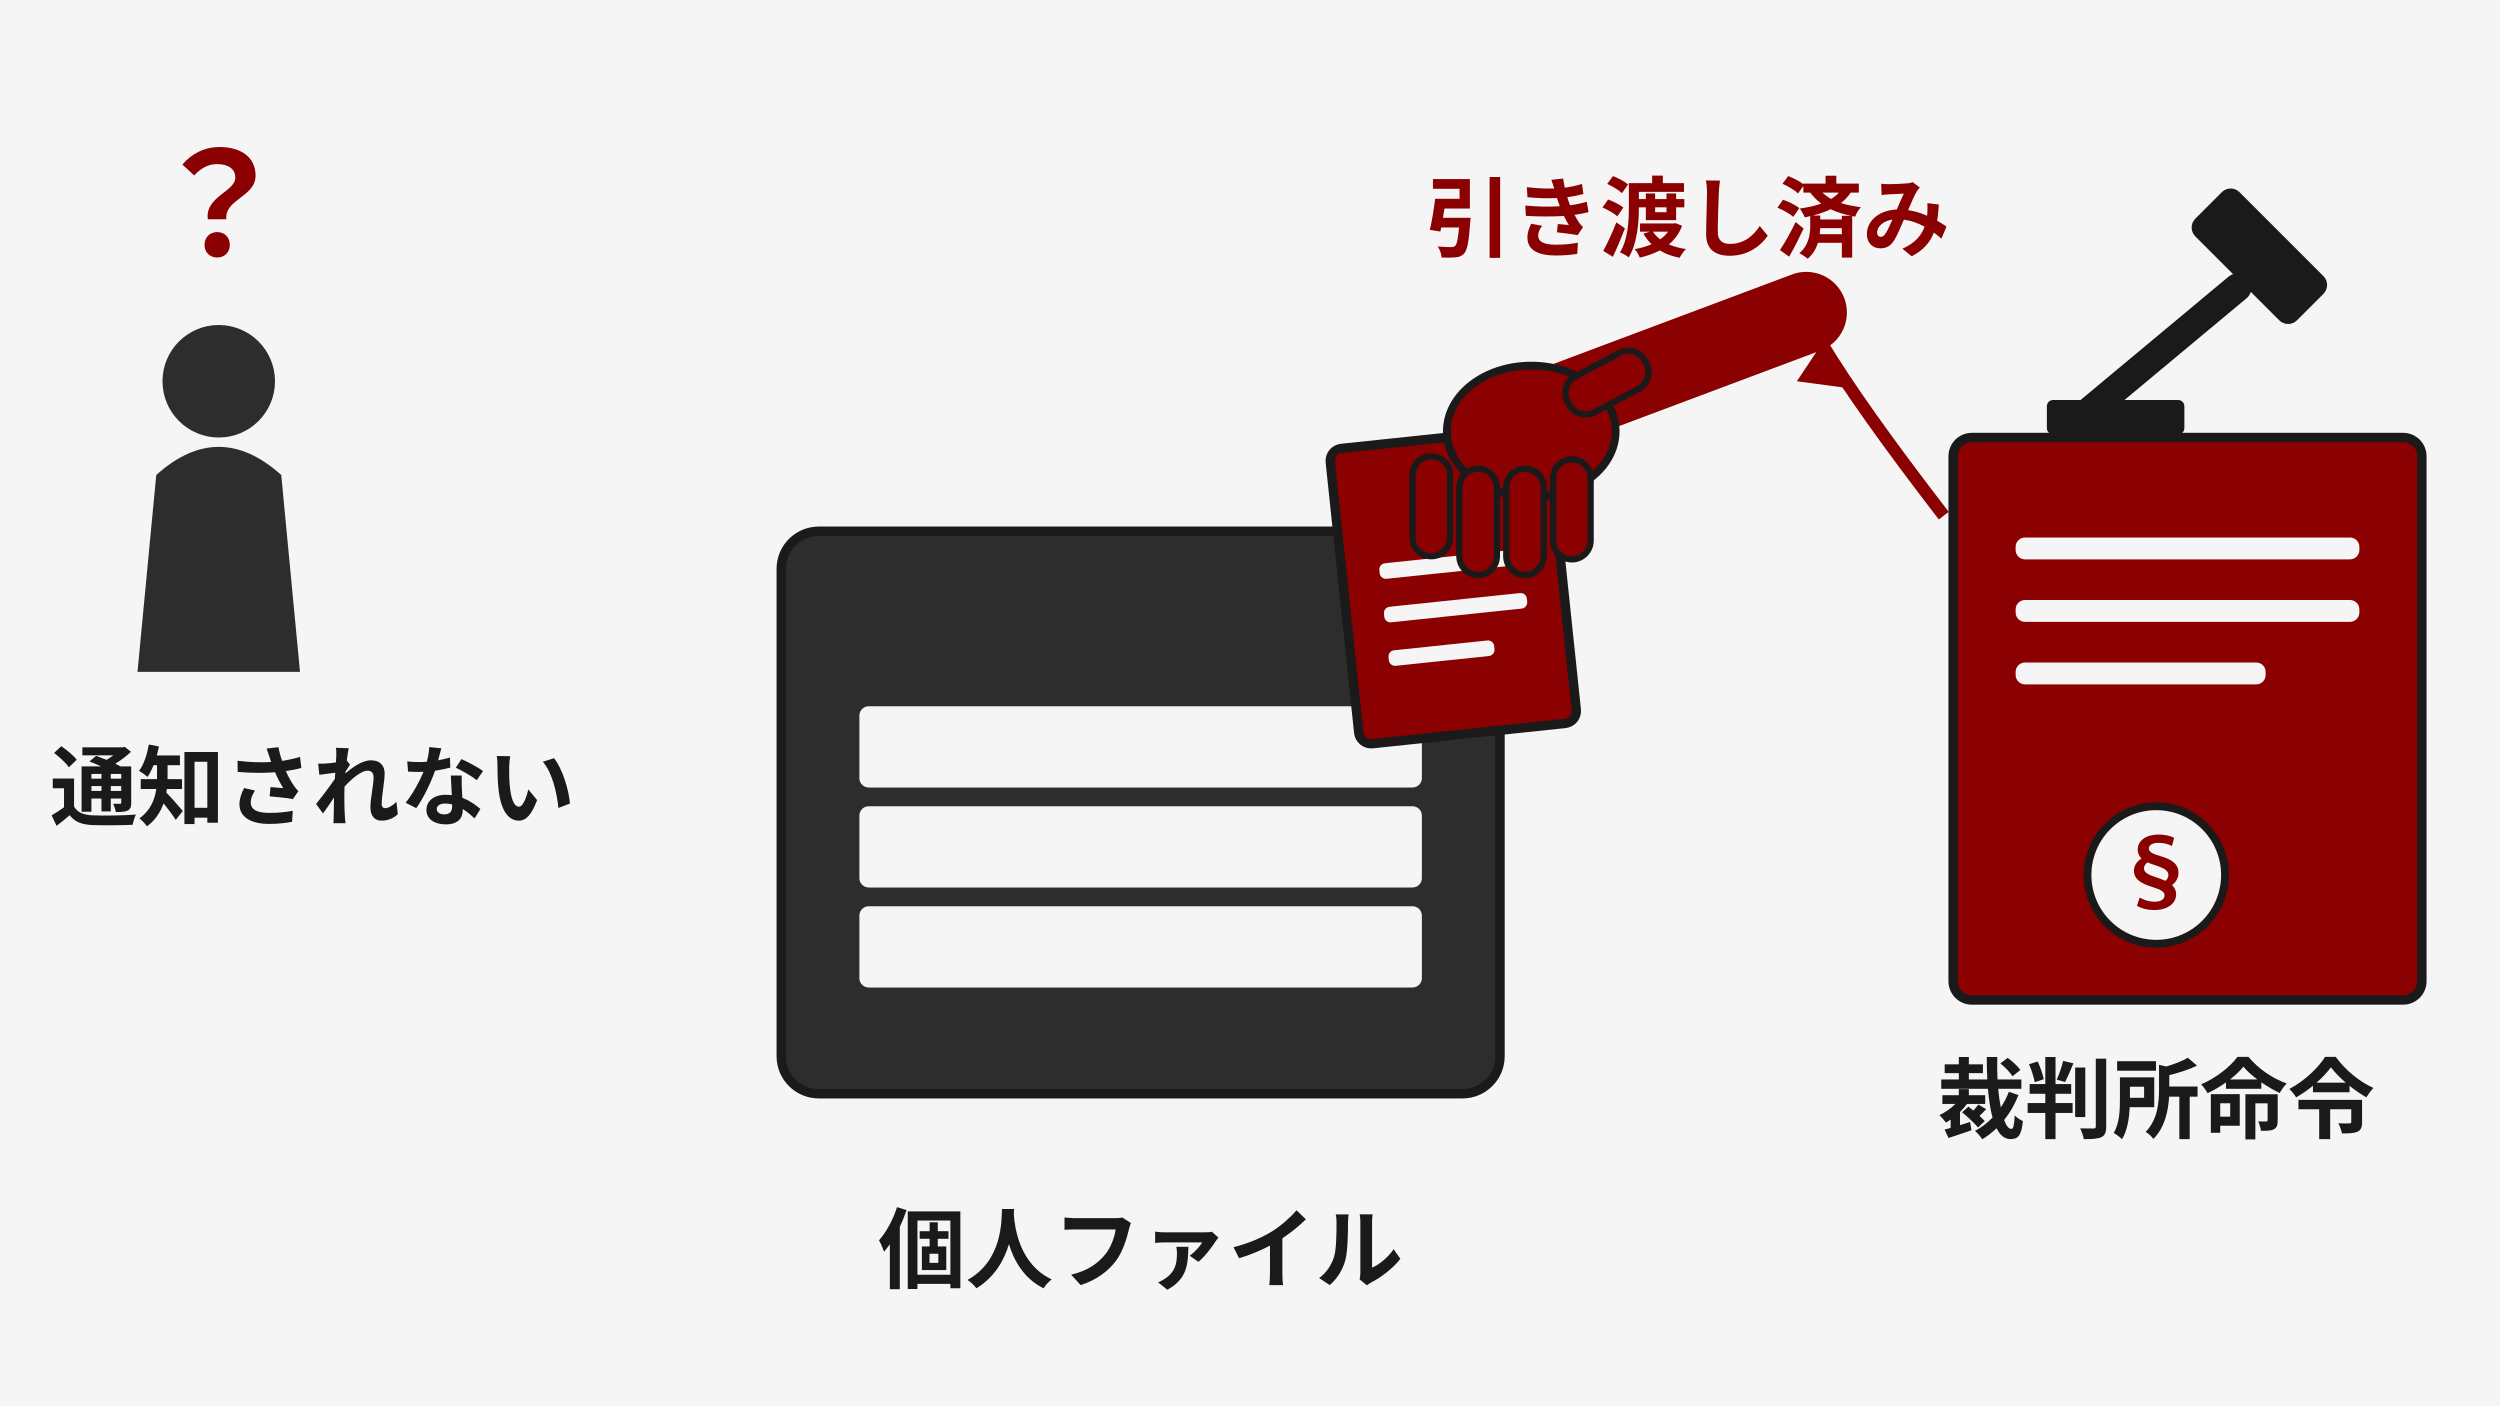
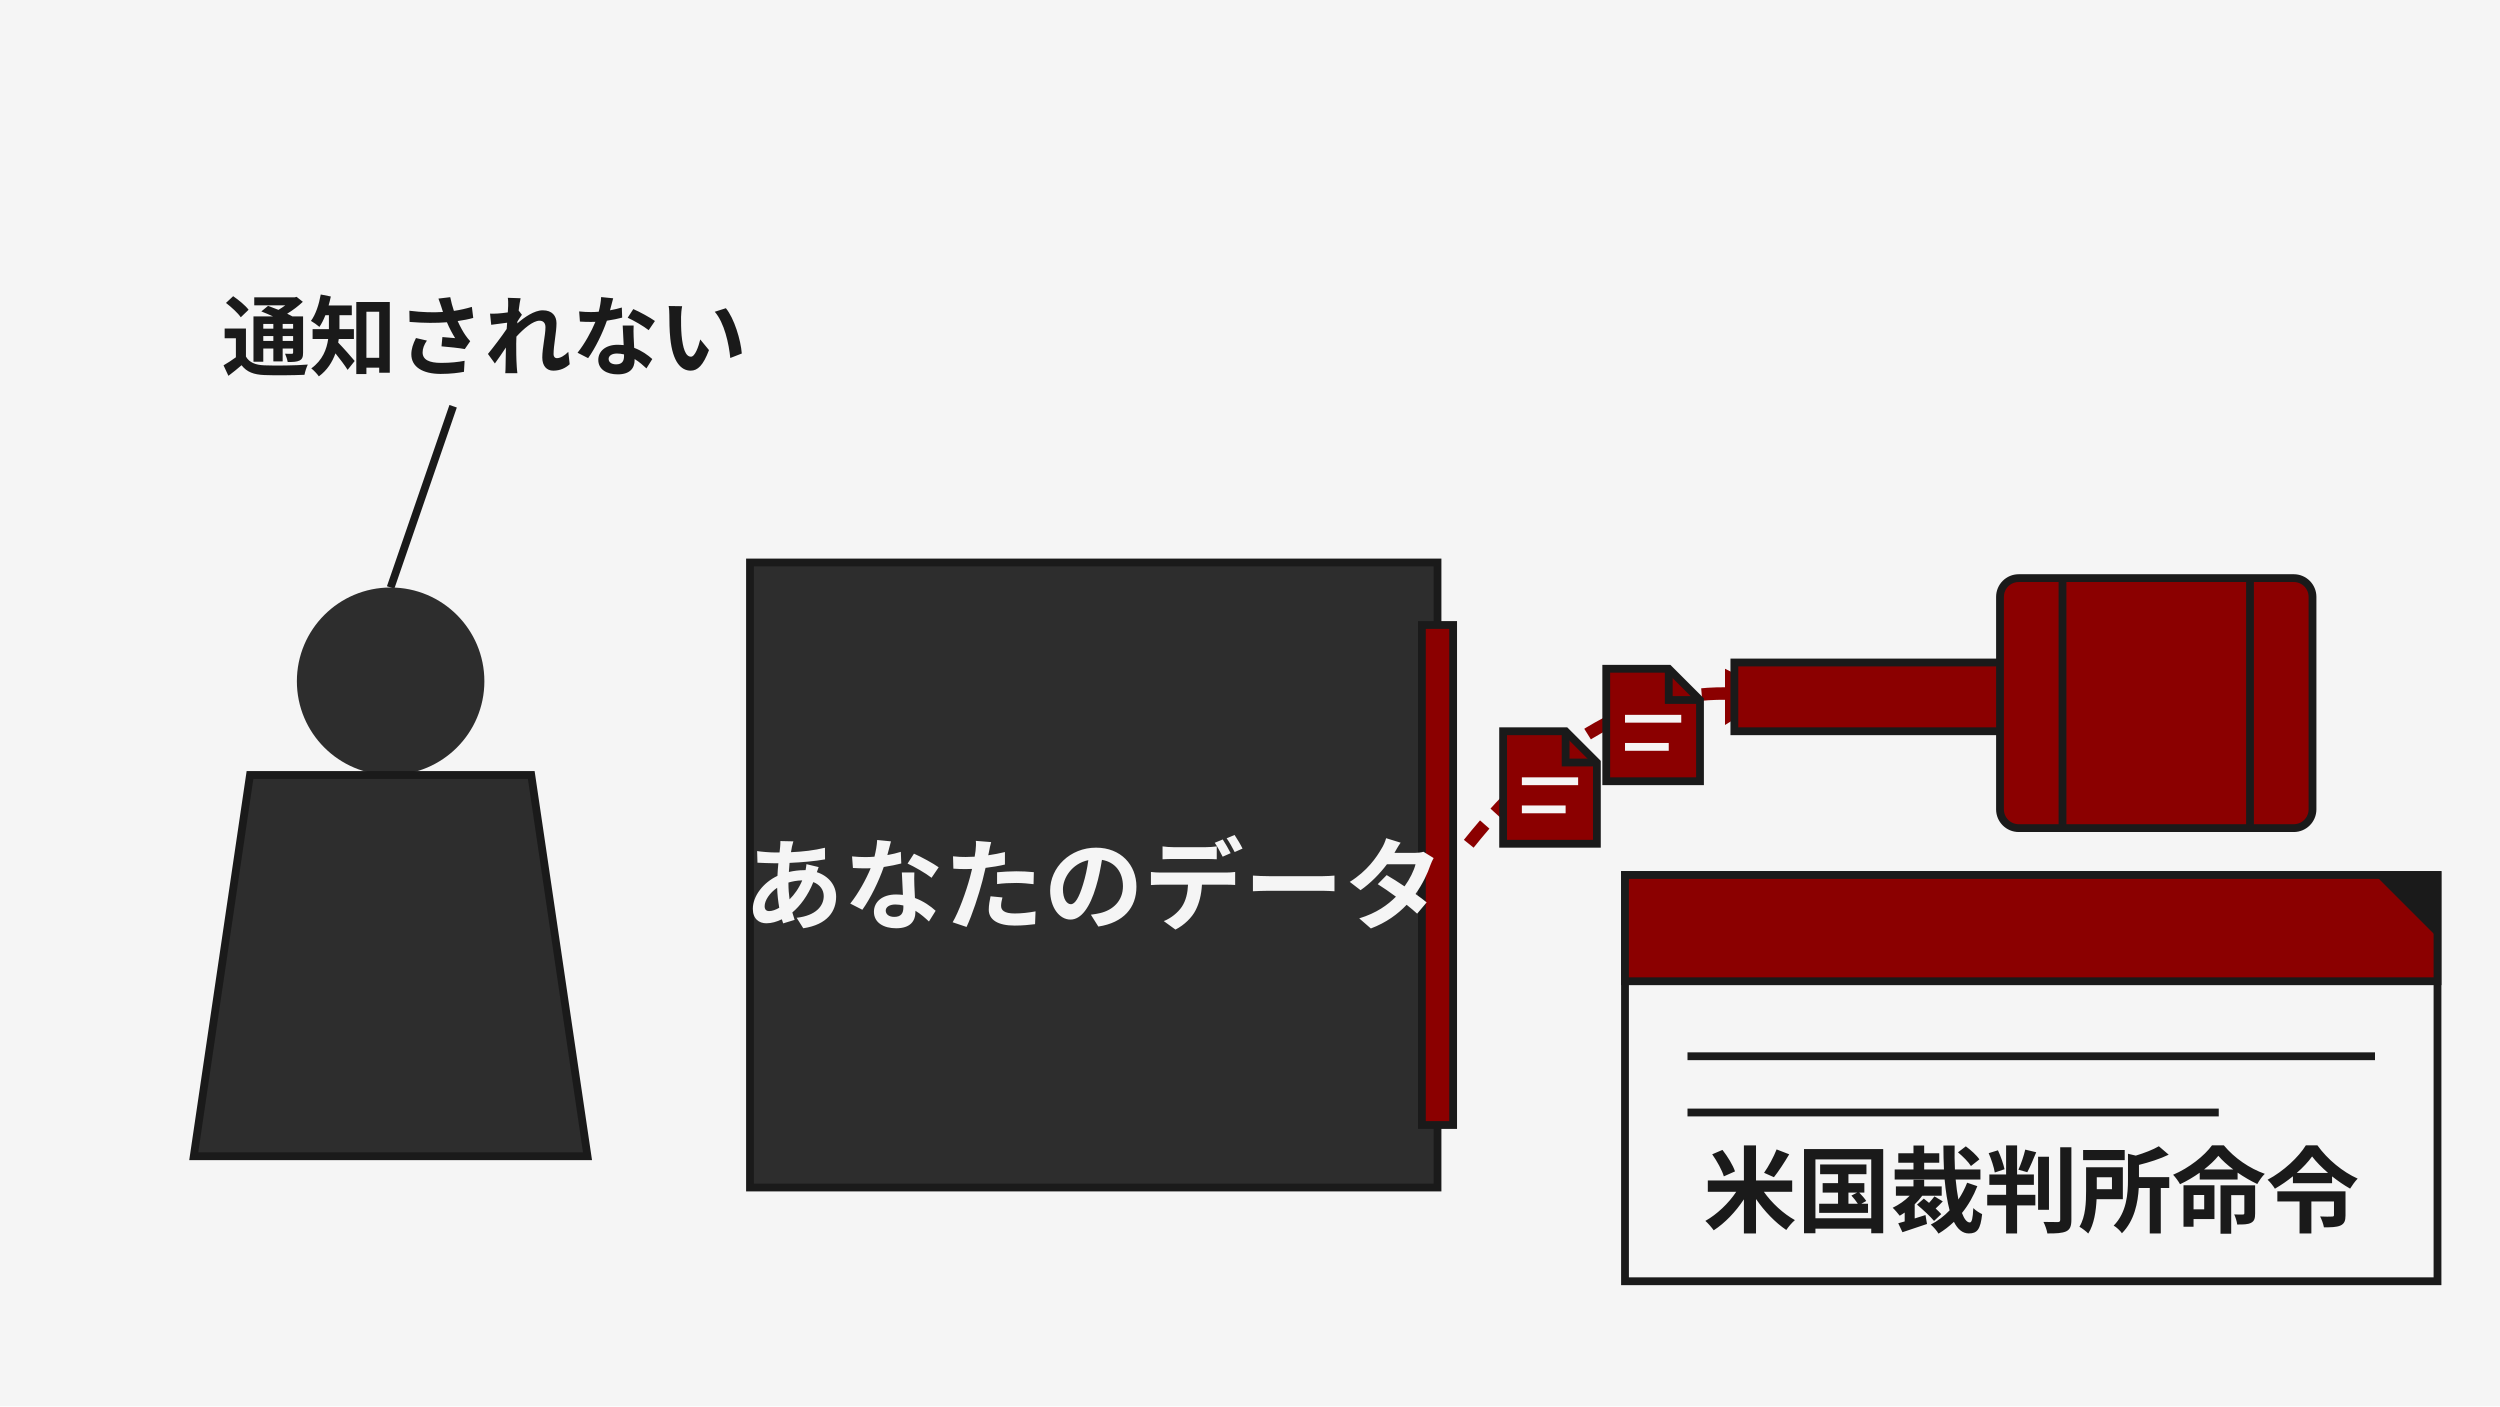
- <svg xmlns="http://www.w3.org/2000/svg" viewBox="0 0 800 450" width="800" height="450" role="img" aria-label="A court order forces a cloud company to hand over your private files while the owner is never told." font-family="'Hiragino Sans', 'Yu Gothic', 'Meiryo', 'Noto Sans CJK JP', sans-serif">
-   <rect x="0" y="0" width="800" height="450" fill="#f5f5f5" />
-   <text x="70" y="82" font-family="'Hiragino Sans', 'Yu Gothic', 'Meiryo', 'Noto Sans CJK JP', sans-serif" font-size="46" font-weight="bold" fill="#8b0000" text-anchor="middle">？</text>
-   <circle cx="70" cy="122" r="18" fill="#2d2d2d" />
-   <path d="M44 215 L50 152 Q70 134 90 152 L96 215 Z" fill="#2d2d2d" />
-   <text x="16" y="262" font-family="'Hiragino Sans', 'Yu Gothic', 'Meiryo', 'Noto Sans CJK JP', sans-serif" font-size="28" font-weight="bold" fill="#1a1a1a" text-anchor="start">通知されない</text>
-   <rect x="250" y="170" width="230" height="180" rx="12" fill="#2d2d2d" stroke="#1a1a1a" stroke-width="3" />
-   <rect x="275" y="290" width="180" height="26" rx="3" fill="#f5f5f5" />
-   <rect x="275" y="258" width="180" height="26" rx="3" fill="#f5f5f5" />
-   <rect x="275" y="226" width="180" height="26" rx="3" fill="#f5f5f5" />
-   <text x="365" y="410" font-family="'Hiragino Sans', 'Yu Gothic', 'Meiryo', 'Noto Sans CJK JP', sans-serif" font-size="28" font-weight="bold" fill="#1a1a1a" text-anchor="middle">個人ファイル</text>
-   <g transform="rotate(-6 465 187)">
-     <rect x="430" y="140" width="70" height="95" rx="4" fill="#8b0000" stroke="#1a1a1a" stroke-width="3" />
-     <rect x="442" y="178" width="46" height="5" rx="2" fill="#f5f5f5" />
-     <rect x="442" y="192" width="46" height="5" rx="2" fill="#f5f5f5" />
-     <rect x="442" y="206" width="34" height="5" rx="2" fill="#f5f5f5" />
+ <svg xmlns="http://www.w3.org/2000/svg" viewBox="0 0 800 450" width="800" height="450" role="img" aria-label="A US court order pulls red files out of the back of your dark data box while you stand facing away and are never told." font-family="'Hiragino Sans', 'Yu Gothic', 'Meiryo', 'Noto Sans CJK JP', sans-serif">
+   <rect width="800" height="450" fill="#f5f5f5" />
+   <text x="155" y="118" font-family="'Hiragino Sans', 'Yu Gothic', 'Meiryo', 'Noto Sans CJK JP', sans-serif" font-size="28" font-weight="700" fill="#1a1a1a" text-anchor="middle">通知されない</text>
+   <line x1="145" y1="130" x2="125" y2="188" stroke="#1a1a1a" stroke-width="2.5" />
+   <circle cx="125" cy="218" r="30" fill="#2d2d2d" />
+   <path d="M 80 248 L 170 248 L 188 370 L 62 370 Z" fill="#2d2d2d" stroke="#1a1a1a" stroke-width="2.5" />
+   <rect x="240" y="180" width="220" height="200" fill="#2d2d2d" stroke="#1a1a1a" stroke-width="2.5" />
+   <rect x="455" y="200" width="10" height="160" fill="#8b0000" stroke="#1a1a1a" stroke-width="2.5" />
+   <text x="350" y="295" font-family="'Hiragino Sans', 'Yu Gothic', 'Meiryo', 'Noto Sans CJK JP', sans-serif" font-size="32" font-weight="700" fill="#f5f5f5" text-anchor="middle">あなたのデータ</text>
+   <path d="M 470 270 Q 510 220 555 222" fill="none" stroke="#8b0000" stroke-width="4" stroke-dasharray="8,5" />
+   <polygon points="568,222 552,214 552,232" fill="#8b0000" />
+   <g transform="translate(495, 252)">
+     <path d="M -14 -18 L 6 -18 L 16 -8 L 16 18 L -14 18 Z" fill="#8b0000" stroke="#1a1a1a" stroke-width="2.5" />
+     <path d="M 6 -18 L 6 -8 L 16 -8" fill="none" stroke="#1a1a1a" stroke-width="2.5" />
+     <line x1="-8" y1="-2" x2="10" y2="-2" stroke="#f5f5f5" stroke-width="2.5" />
+     <line x1="-8" y1="7" x2="6" y2="7" stroke="#f5f5f5" stroke-width="2.5" />
  </g>
-   <line x1="578" y1="100" x2="498" y2="130" stroke="#8b0000" stroke-width="26" stroke-linecap="round" />
-   <ellipse cx="490" cy="138" rx="27" ry="21" fill="#8b0000" stroke="#1a1a1a" stroke-width="2.5" />
-   <rect x="452" y="146" width="12" height="32" rx="6" fill="#8b0000" stroke="#1a1a1a" stroke-width="2" />
-   <rect x="467" y="150" width="12" height="34" rx="6" fill="#8b0000" stroke="#1a1a1a" stroke-width="2" />
-   <rect x="482" y="150" width="12" height="34" rx="6" fill="#8b0000" stroke="#1a1a1a" stroke-width="2" />
-   <rect x="497" y="147" width="12" height="32" rx="6" fill="#8b0000" stroke="#1a1a1a" stroke-width="2" />
-   <rect x="500" y="116" width="28" height="13" rx="6" fill="#8b0000" stroke="#1a1a1a" stroke-width="2" transform="rotate(-28 514 122)" />
-   <text x="540" y="80" font-family="'Hiragino Sans', 'Yu Gothic', 'Meiryo', 'Noto Sans CJK JP', sans-serif" font-size="28" font-weight="bold" fill="#8b0000" text-anchor="middle">引き渡し済み</text>
-   <path d="M622 165 Q595 130 583 110" fill="none" stroke="#8b0000" stroke-width="4" />
-   <path d="M583 110 L590 124 L575 122 Z" fill="#8b0000" />
-   <line x1="668" y1="132" x2="716" y2="92" stroke="#1a1a1a" stroke-width="9" stroke-linecap="round" />
-   <rect x="700" y="72" width="46" height="20" rx="4" fill="#1a1a1a" transform="rotate(45 723 82)" />
-   <rect x="655" y="128" width="44" height="11" rx="2" fill="#1a1a1a" />
-   <rect x="625" y="140" width="150" height="180" rx="6" fill="#8b0000" stroke="#1a1a1a" stroke-width="3" />
-   <rect x="645" y="172" width="110" height="7" rx="3" fill="#f5f5f5" />
-   <rect x="645" y="192" width="110" height="7" rx="3" fill="#f5f5f5" />
-   <rect x="645" y="212" width="80" height="7" rx="3" fill="#f5f5f5" />
-   <circle cx="690" cy="280" r="22" fill="#f5f5f5" stroke="#1a1a1a" stroke-width="2.5" />
-   <text x="690" y="289" font-family="'Hiragino Sans', 'Yu Gothic', 'Meiryo', 'Noto Sans CJK JP', sans-serif" font-size="28" font-weight="bold" fill="#8b0000" text-anchor="middle">§</text>
-   <text x="690" y="362" font-family="'Hiragino Sans', 'Yu Gothic', 'Meiryo', 'Noto Sans CJK JP', sans-serif" font-size="28" font-weight="bold" fill="#1a1a1a" text-anchor="middle">裁判所命令</text>
+   <g transform="translate(528, 232)">
+     <path d="M -14 -18 L 6 -18 L 16 -8 L 16 18 L -14 18 Z" fill="#8b0000" stroke="#1a1a1a" stroke-width="2.5" />
+     <path d="M 6 -18 L 6 -8 L 16 -8" fill="none" stroke="#1a1a1a" stroke-width="2.5" />
+     <line x1="-8" y1="-2" x2="10" y2="-2" stroke="#f5f5f5" stroke-width="2.5" />
+     <line x1="-8" y1="7" x2="6" y2="7" stroke="#f5f5f5" stroke-width="2.5" />
+   </g>
+   <rect x="520" y="280" width="260" height="130" fill="#f5f5f5" stroke="#1a1a1a" stroke-width="2.5" />
+   <rect x="520" y="280" width="260" height="34" fill="#8b0000" stroke="#1a1a1a" stroke-width="2.5" />
+   <path d="M 760 280 L 780 280 L 780 300 Z" fill="#1a1a1a" />
+   <line x1="540" y1="338" x2="760" y2="338" stroke="#1a1a1a" stroke-width="2.5" />
+   <line x1="540" y1="356" x2="710" y2="356" stroke="#1a1a1a" stroke-width="2.5" />
+   <text x="650" y="392" font-family="'Hiragino Sans', 'Yu Gothic', 'Meiryo', 'Noto Sans CJK JP', sans-serif" font-size="30" font-weight="700" fill="#1a1a1a" text-anchor="middle">米国裁判所命令</text>
+   <rect x="555" y="212" width="100" height="22" fill="#8b0000" stroke="#1a1a1a" stroke-width="2.5" />
+   <rect x="640" y="185" width="100" height="80" fill="#8b0000" stroke="#1a1a1a" stroke-width="2.5" rx="6" />
+   <line x1="660" y1="185" x2="660" y2="265" stroke="#1a1a1a" stroke-width="2.5" />
+   <line x1="720" y1="185" x2="720" y2="265" stroke="#1a1a1a" stroke-width="2.5" />
</svg>
